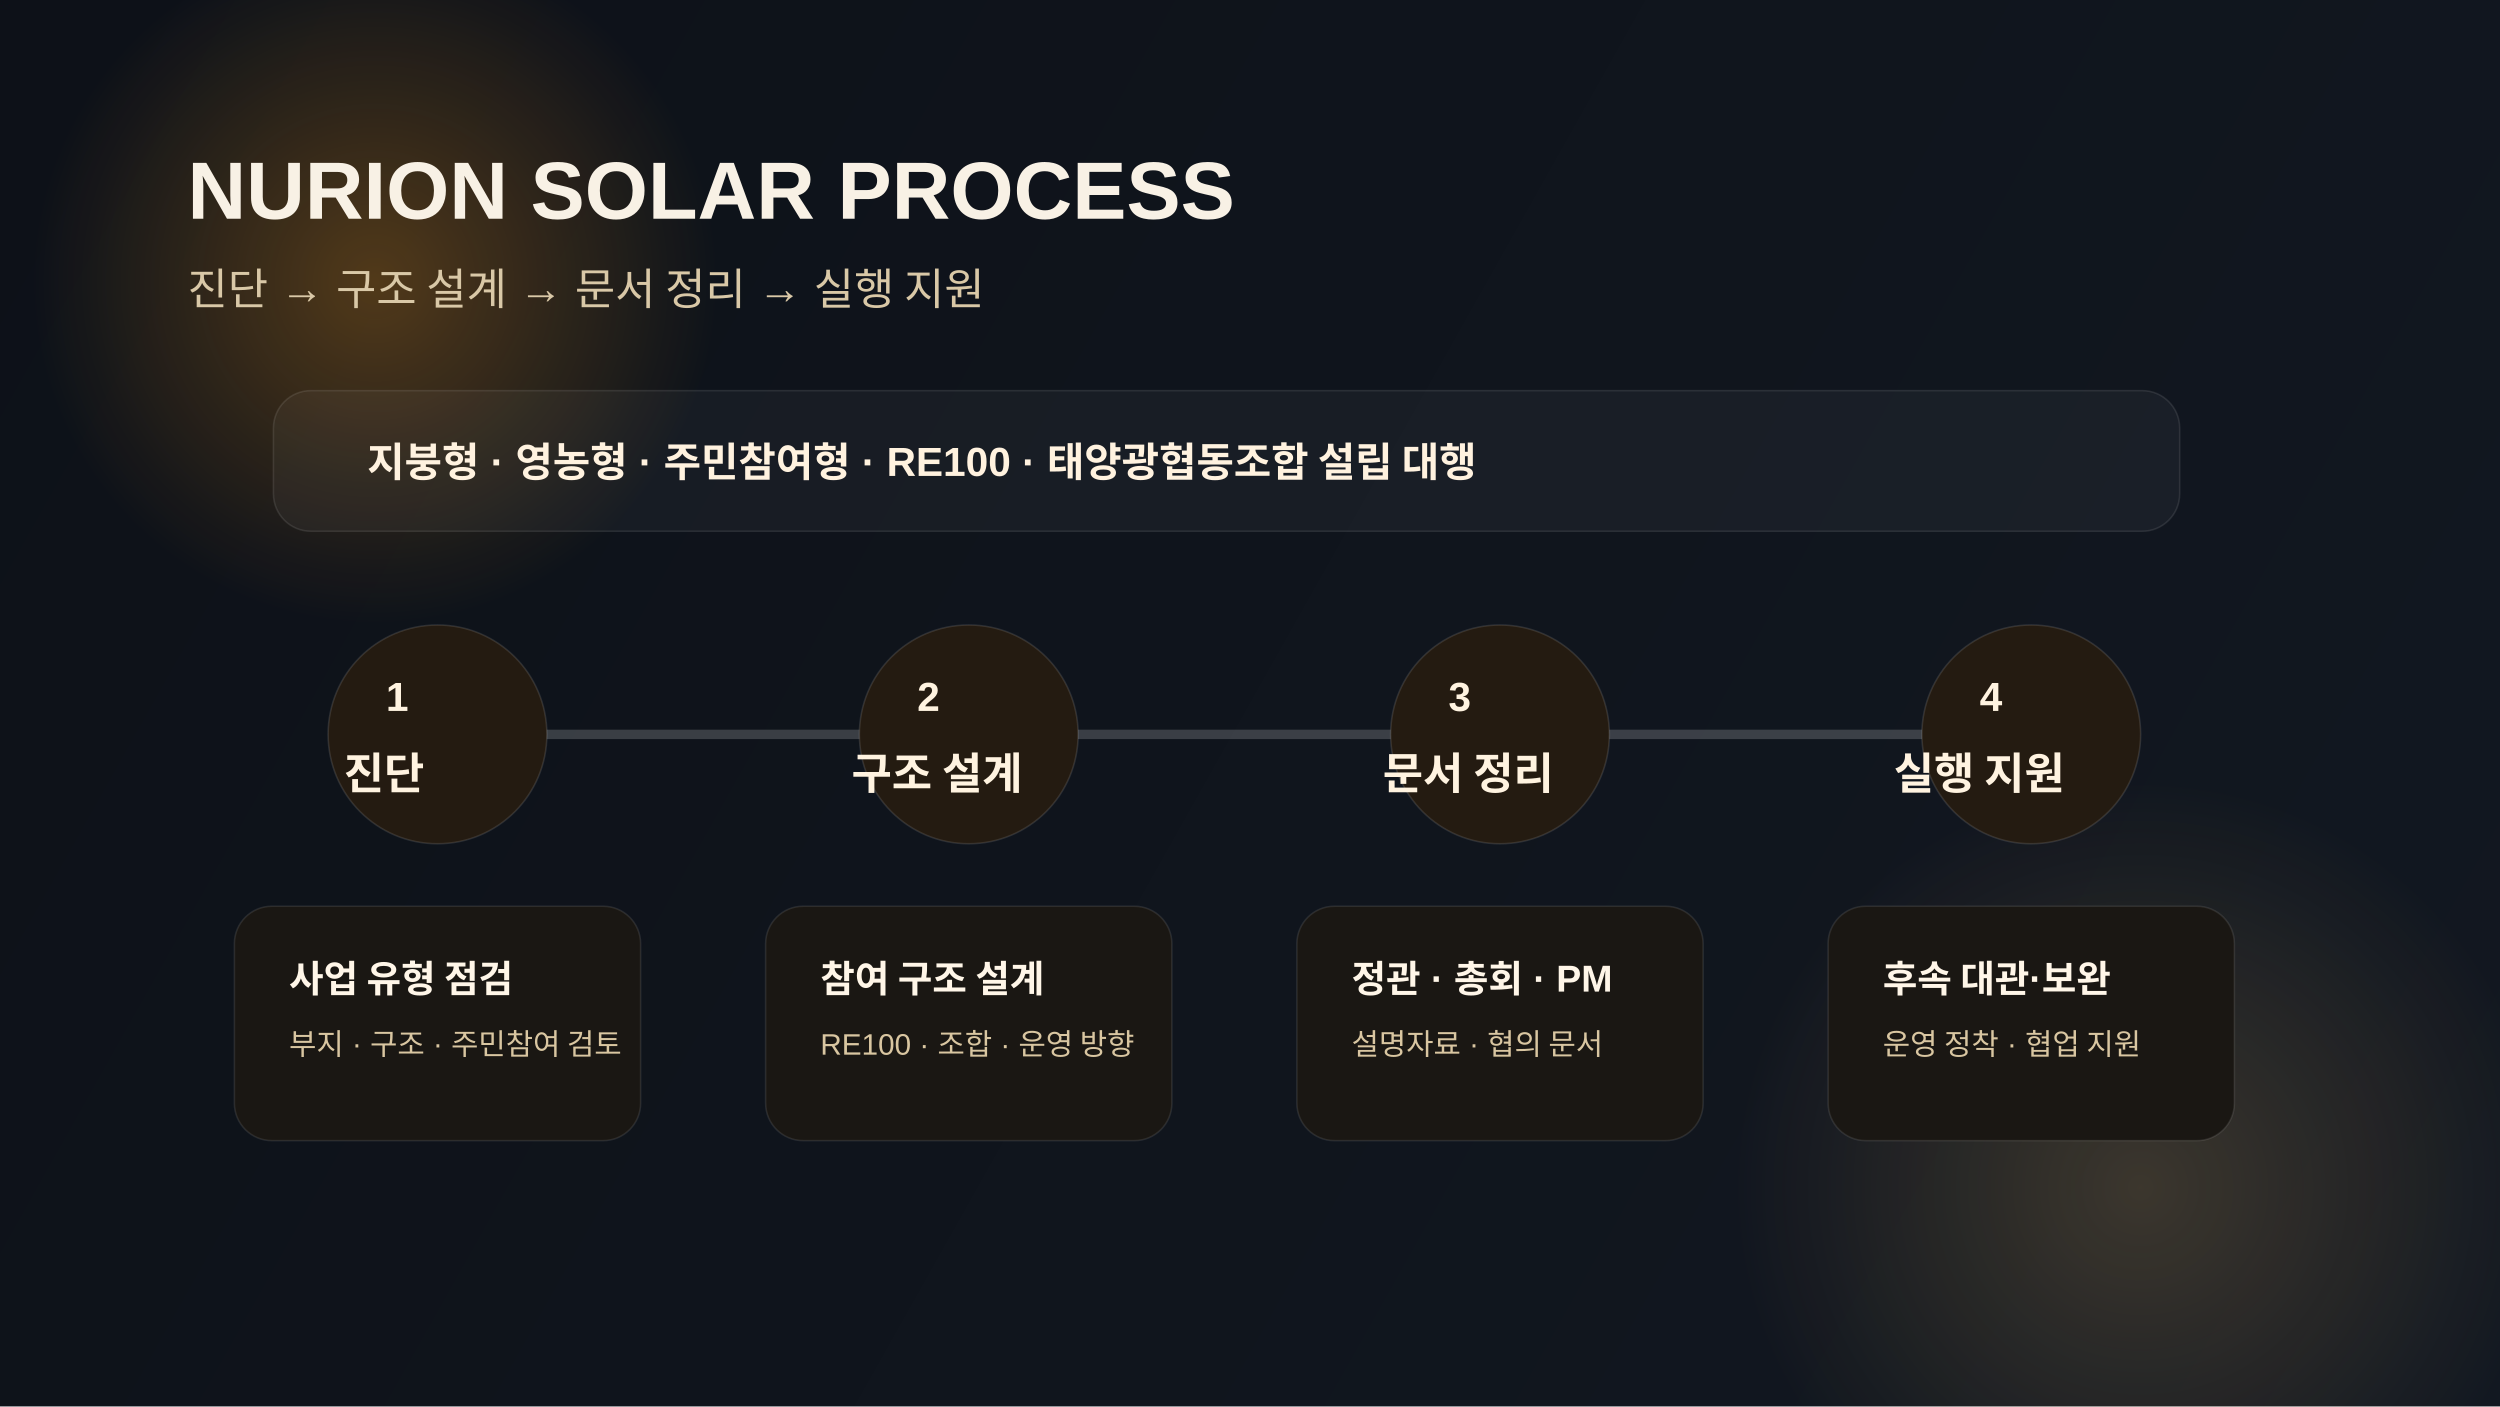
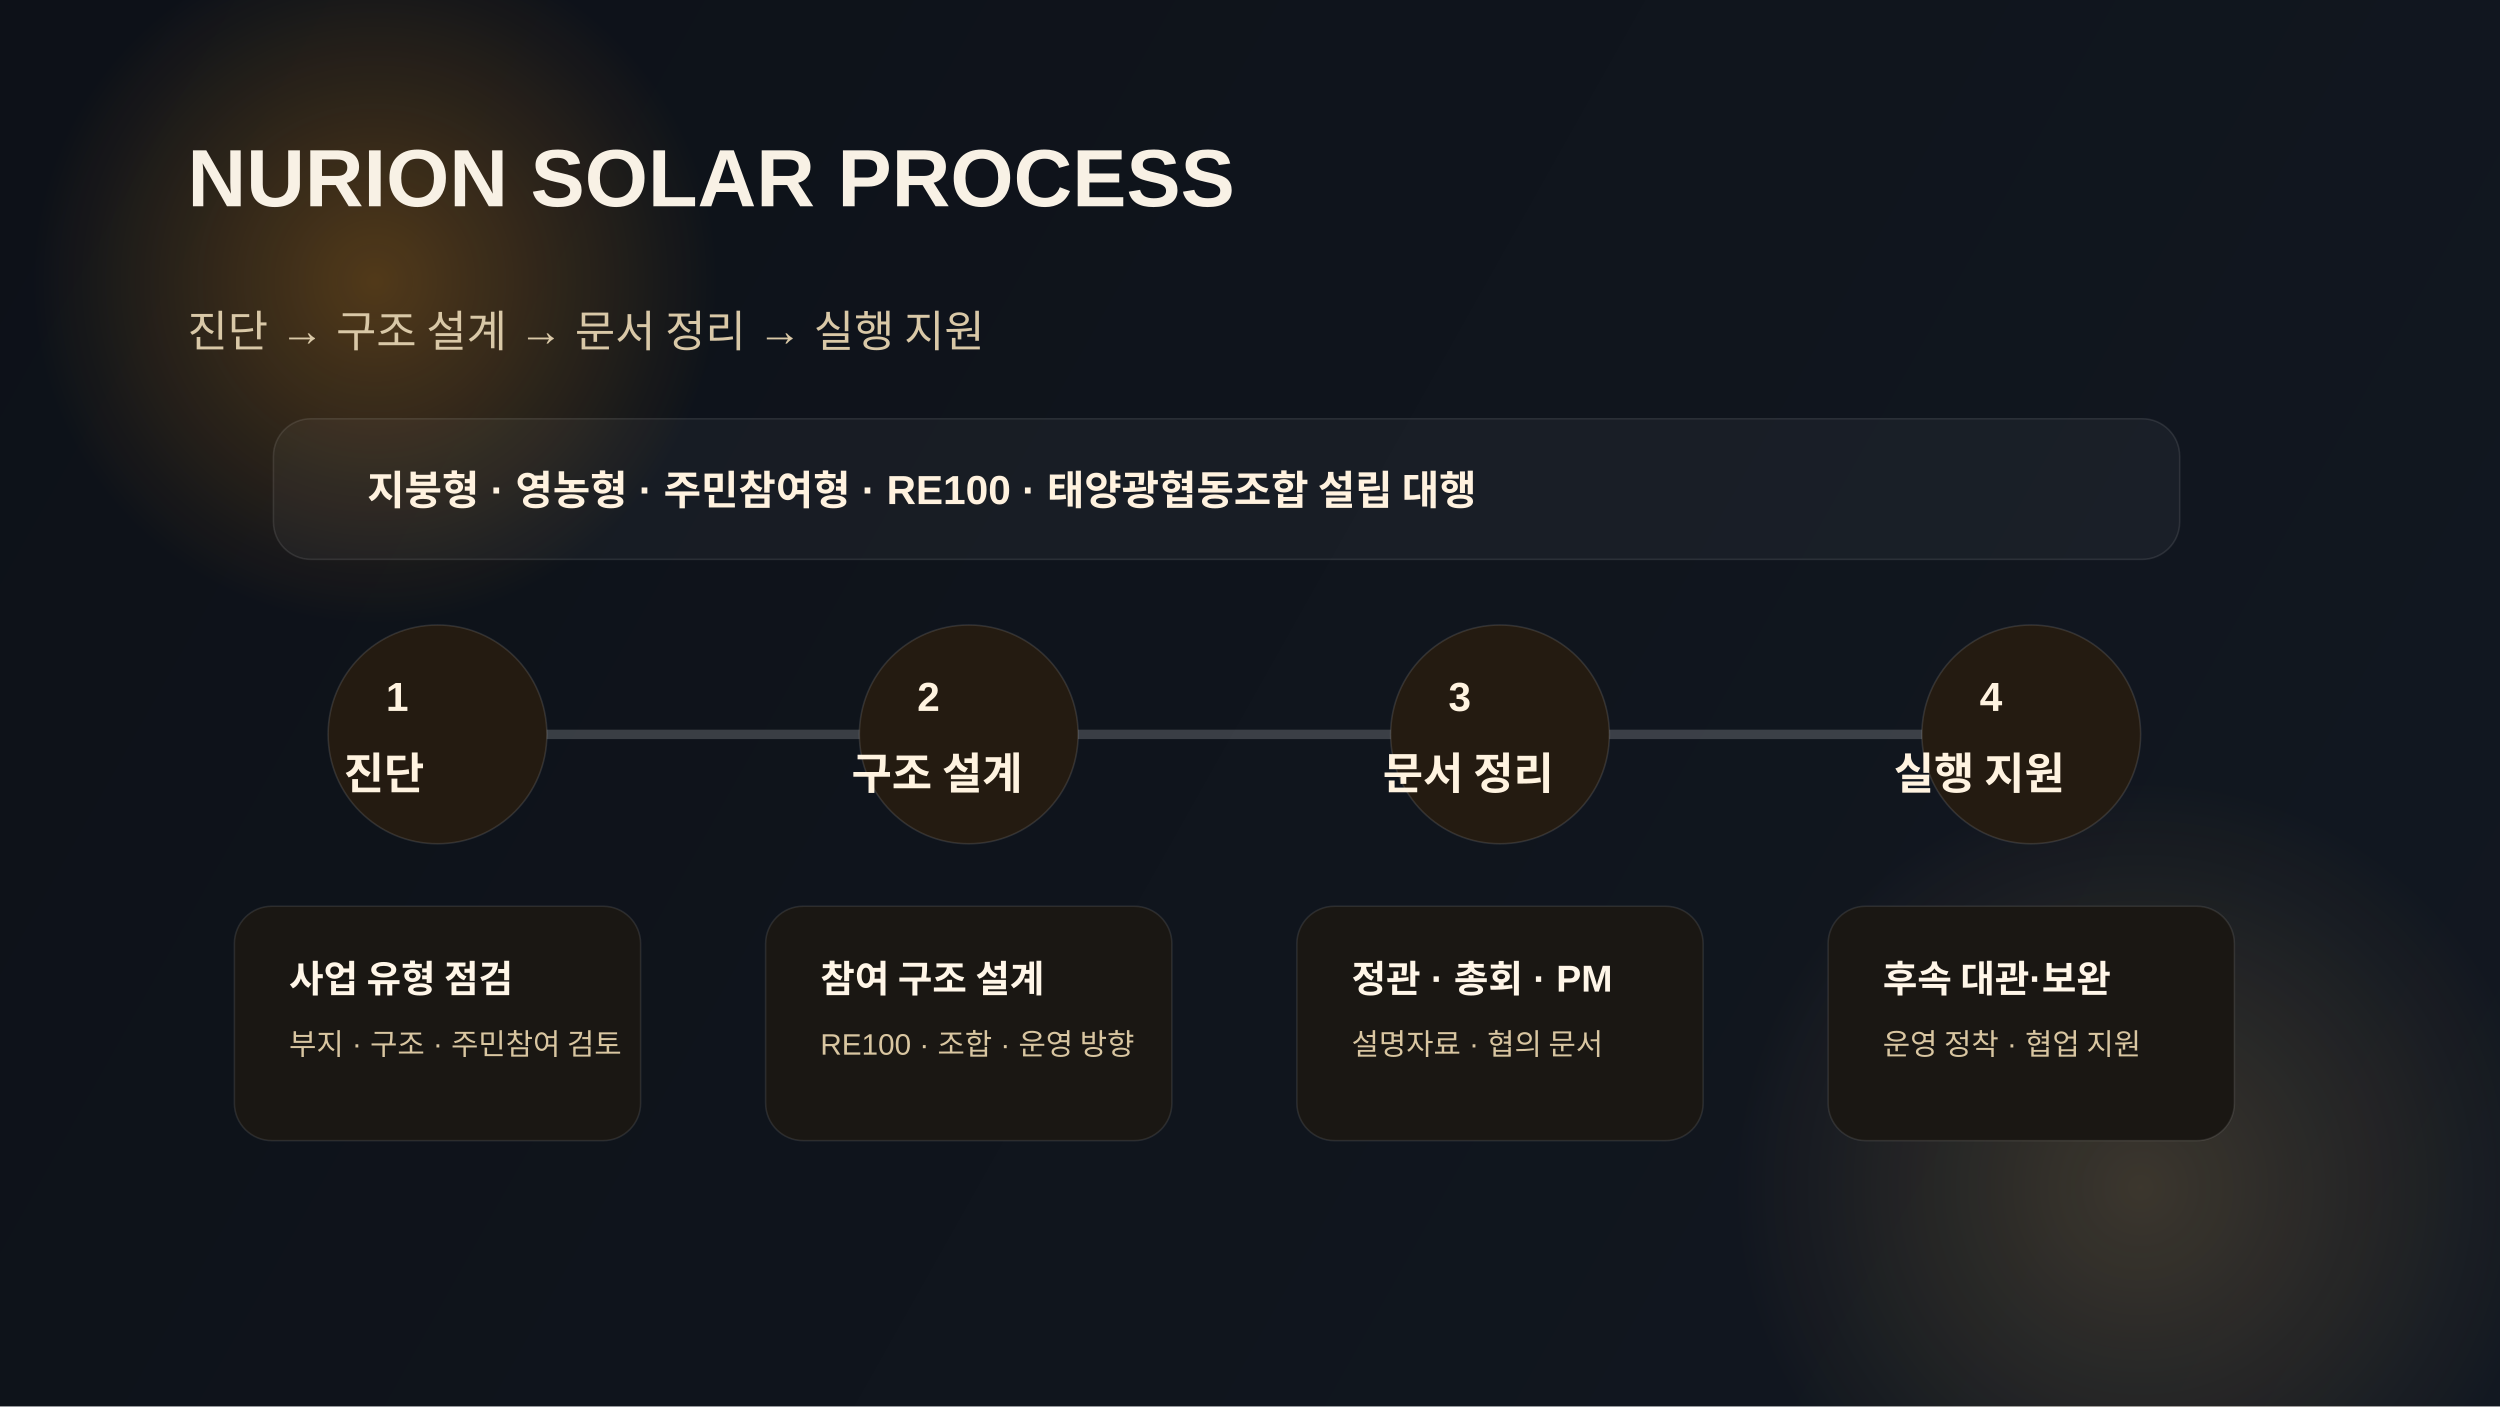
<svg xmlns="http://www.w3.org/2000/svg" width="1600" height="900" viewBox="0 0 1600 900" fill="none">
  <rect width="1600" height="900" fill="#0C1016" />
  <rect width="1600" height="900" fill="url(#bg)" />
  <circle cx="240" cy="180" r="220" fill="url(#glow1)" />
  <circle cx="1370" cy="760" r="260" fill="url(#glow2)" />
-   <text x="120" y="140" fill="#F8F1E5" font-size="52" font-family="Pretendard, Arial, sans-serif" font-weight="800">
+   <text x="120" y="132" fill="#F8F1E5" font-size="52" font-family="Pretendard, Arial, sans-serif" font-weight="800">
    NURION SOLAR PROCESS
  </text>
-   <text x="120" y="195" fill="#D9C8A7" font-size="28" font-family="Pretendard, Arial, sans-serif">
+   <text x="120" y="222" fill="#D9C8A7" font-size="28" font-family="Pretendard, Arial, sans-serif">
    진단 → 구조 설계 → 문서 정리 → 실행 지원
  </text>
  <line x1="270" y1="470" x2="1330" y2="470" stroke="rgba(255,255,255,0.18)" stroke-width="6" stroke-linecap="round" />
  <g>
    <circle cx="280" cy="470" r="70" fill="#241B11" stroke="rgba(255,255,255,0.12)" />
    <text x="247" y="455" fill="#FFF3E0" font-size="26" font-family="Pretendard, Arial, sans-serif" font-weight="800">1</text>
    <text x="220" y="505" fill="#FFF3E0" font-size="28" font-family="Pretendard, Arial, sans-serif" font-weight="700">진단</text>
    <rect x="150" y="580" width="260" height="150" rx="24" fill="#1A1713" stroke="rgba(255,255,255,0.10)" />
    <text x="185" y="635" fill="#FFF6E8" font-size="24" font-family="Pretendard, Arial, sans-serif" font-weight="700">사업 유형 점검</text>
    <text x="185" y="675" fill="#D9C6A1" font-size="19" font-family="Pretendard, Arial, sans-serif">부지 · 구조 · 주민참여 검토</text>
  </g>
  <g>
    <circle cx="620" cy="470" r="70" fill="#241B11" stroke="rgba(255,255,255,0.12)" />
    <text x="587" y="455" fill="#FFF3E0" font-size="26" font-family="Pretendard, Arial, sans-serif" font-weight="800">2</text>
    <text x="545" y="505" fill="#FFF3E0" font-size="28" font-family="Pretendard, Arial, sans-serif" font-weight="700">구조 설계</text>
    <rect x="490" y="580" width="260" height="150" rx="24" fill="#1A1713" stroke="rgba(255,255,255,0.10)" />
    <text x="525" y="635" fill="#FFF6E8" font-size="24" font-family="Pretendard, Arial, sans-serif" font-weight="700">참여 구조 설계</text>
    <text x="525" y="675" fill="#D9C6A1" font-size="19" font-family="Pretendard, Arial, sans-serif">RE100 · 조합 · 운영 방향</text>
  </g>
  <g>
    <circle cx="960" cy="470" r="70" fill="#241B11" stroke="rgba(255,255,255,0.12)" />
    <text x="927" y="455" fill="#FFF3E0" font-size="26" font-family="Pretendard, Arial, sans-serif" font-weight="800">3</text>
    <text x="885" y="505" fill="#FFF3E0" font-size="28" font-family="Pretendard, Arial, sans-serif" font-weight="700">문서 정리</text>
    <rect x="830" y="580" width="260" height="150" rx="24" fill="#1A1713" stroke="rgba(255,255,255,0.10)" />
    <text x="865" y="635" fill="#FFF6E8" font-size="24" font-family="Pretendard, Arial, sans-serif" font-weight="700">정관 · 총회 · PM</text>
    <text x="865" y="675" fill="#D9C6A1" font-size="19" font-family="Pretendard, Arial, sans-serif">설명자료 · 협의 문서</text>
  </g>
  <g>
    <circle cx="1300" cy="470" r="70" fill="#241B11" stroke="rgba(255,255,255,0.12)" />
    <text x="1267" y="455" fill="#FFF3E0" font-size="26" font-family="Pretendard, Arial, sans-serif" font-weight="800">4</text>
    <text x="1212" y="505" fill="#FFF3E0" font-size="28" font-family="Pretendard, Arial, sans-serif" font-weight="700">실행 지원</text>
    <rect x="1170" y="580" width="260" height="150" rx="24" fill="#1A1713" stroke="rgba(255,255,255,0.10)" />
    <text x="1205" y="635" fill="#FFF6E8" font-size="24" font-family="Pretendard, Arial, sans-serif" font-weight="700">후속 대관·보완</text>
    <text x="1205" y="675" fill="#D9C6A1" font-size="19" font-family="Pretendard, Arial, sans-serif">운영 정착 · 협업 지원</text>
  </g>
-   <rect x="175" y="250" width="1220" height="90" rx="24" fill="rgba(255,255,255,0.04)" stroke="rgba(255,255,255,0.10)" />
-   <text x="235" y="305" fill="#FFF2DF" font-size="26" font-family="Pretendard, Arial, sans-serif" font-weight="700">
+   <rect x="175" y="268" width="1220" height="90" rx="24" fill="rgba(255,255,255,0.04)" stroke="rgba(255,255,255,0.10)" />
+   <text x="235" y="323" fill="#FFF2DF" font-size="26" font-family="Pretendard, Arial, sans-serif" font-weight="700">
    지붕형 · 영농형 · 주민참여형 · RE100 · 태양광협동조합 설립 대행
  </text>
  <defs>
    <radialGradient id="glow1" cx="0" cy="0" r="1" gradientUnits="userSpaceOnUse" gradientTransform="translate(240 180) rotate(90) scale(220)">
      <stop stop-color="#FF9F1A" stop-opacity="0.28" />
      <stop offset="1" stop-color="#FF9F1A" stop-opacity="0" />
    </radialGradient>
    <radialGradient id="glow2" cx="0" cy="0" r="1" gradientUnits="userSpaceOnUse" gradientTransform="translate(1370 760) rotate(90) scale(260)">
      <stop stop-color="#FFC66B" stop-opacity="0.18" />
      <stop offset="1" stop-color="#FFC66B" stop-opacity="0" />
    </radialGradient>
    <linearGradient id="bg" x1="0" y1="0" x2="1600" y2="900" gradientUnits="userSpaceOnUse">
      <stop stop-color="#0D1118" />
      <stop offset="1" stop-color="#121821" />
    </linearGradient>
  </defs>
</svg>
